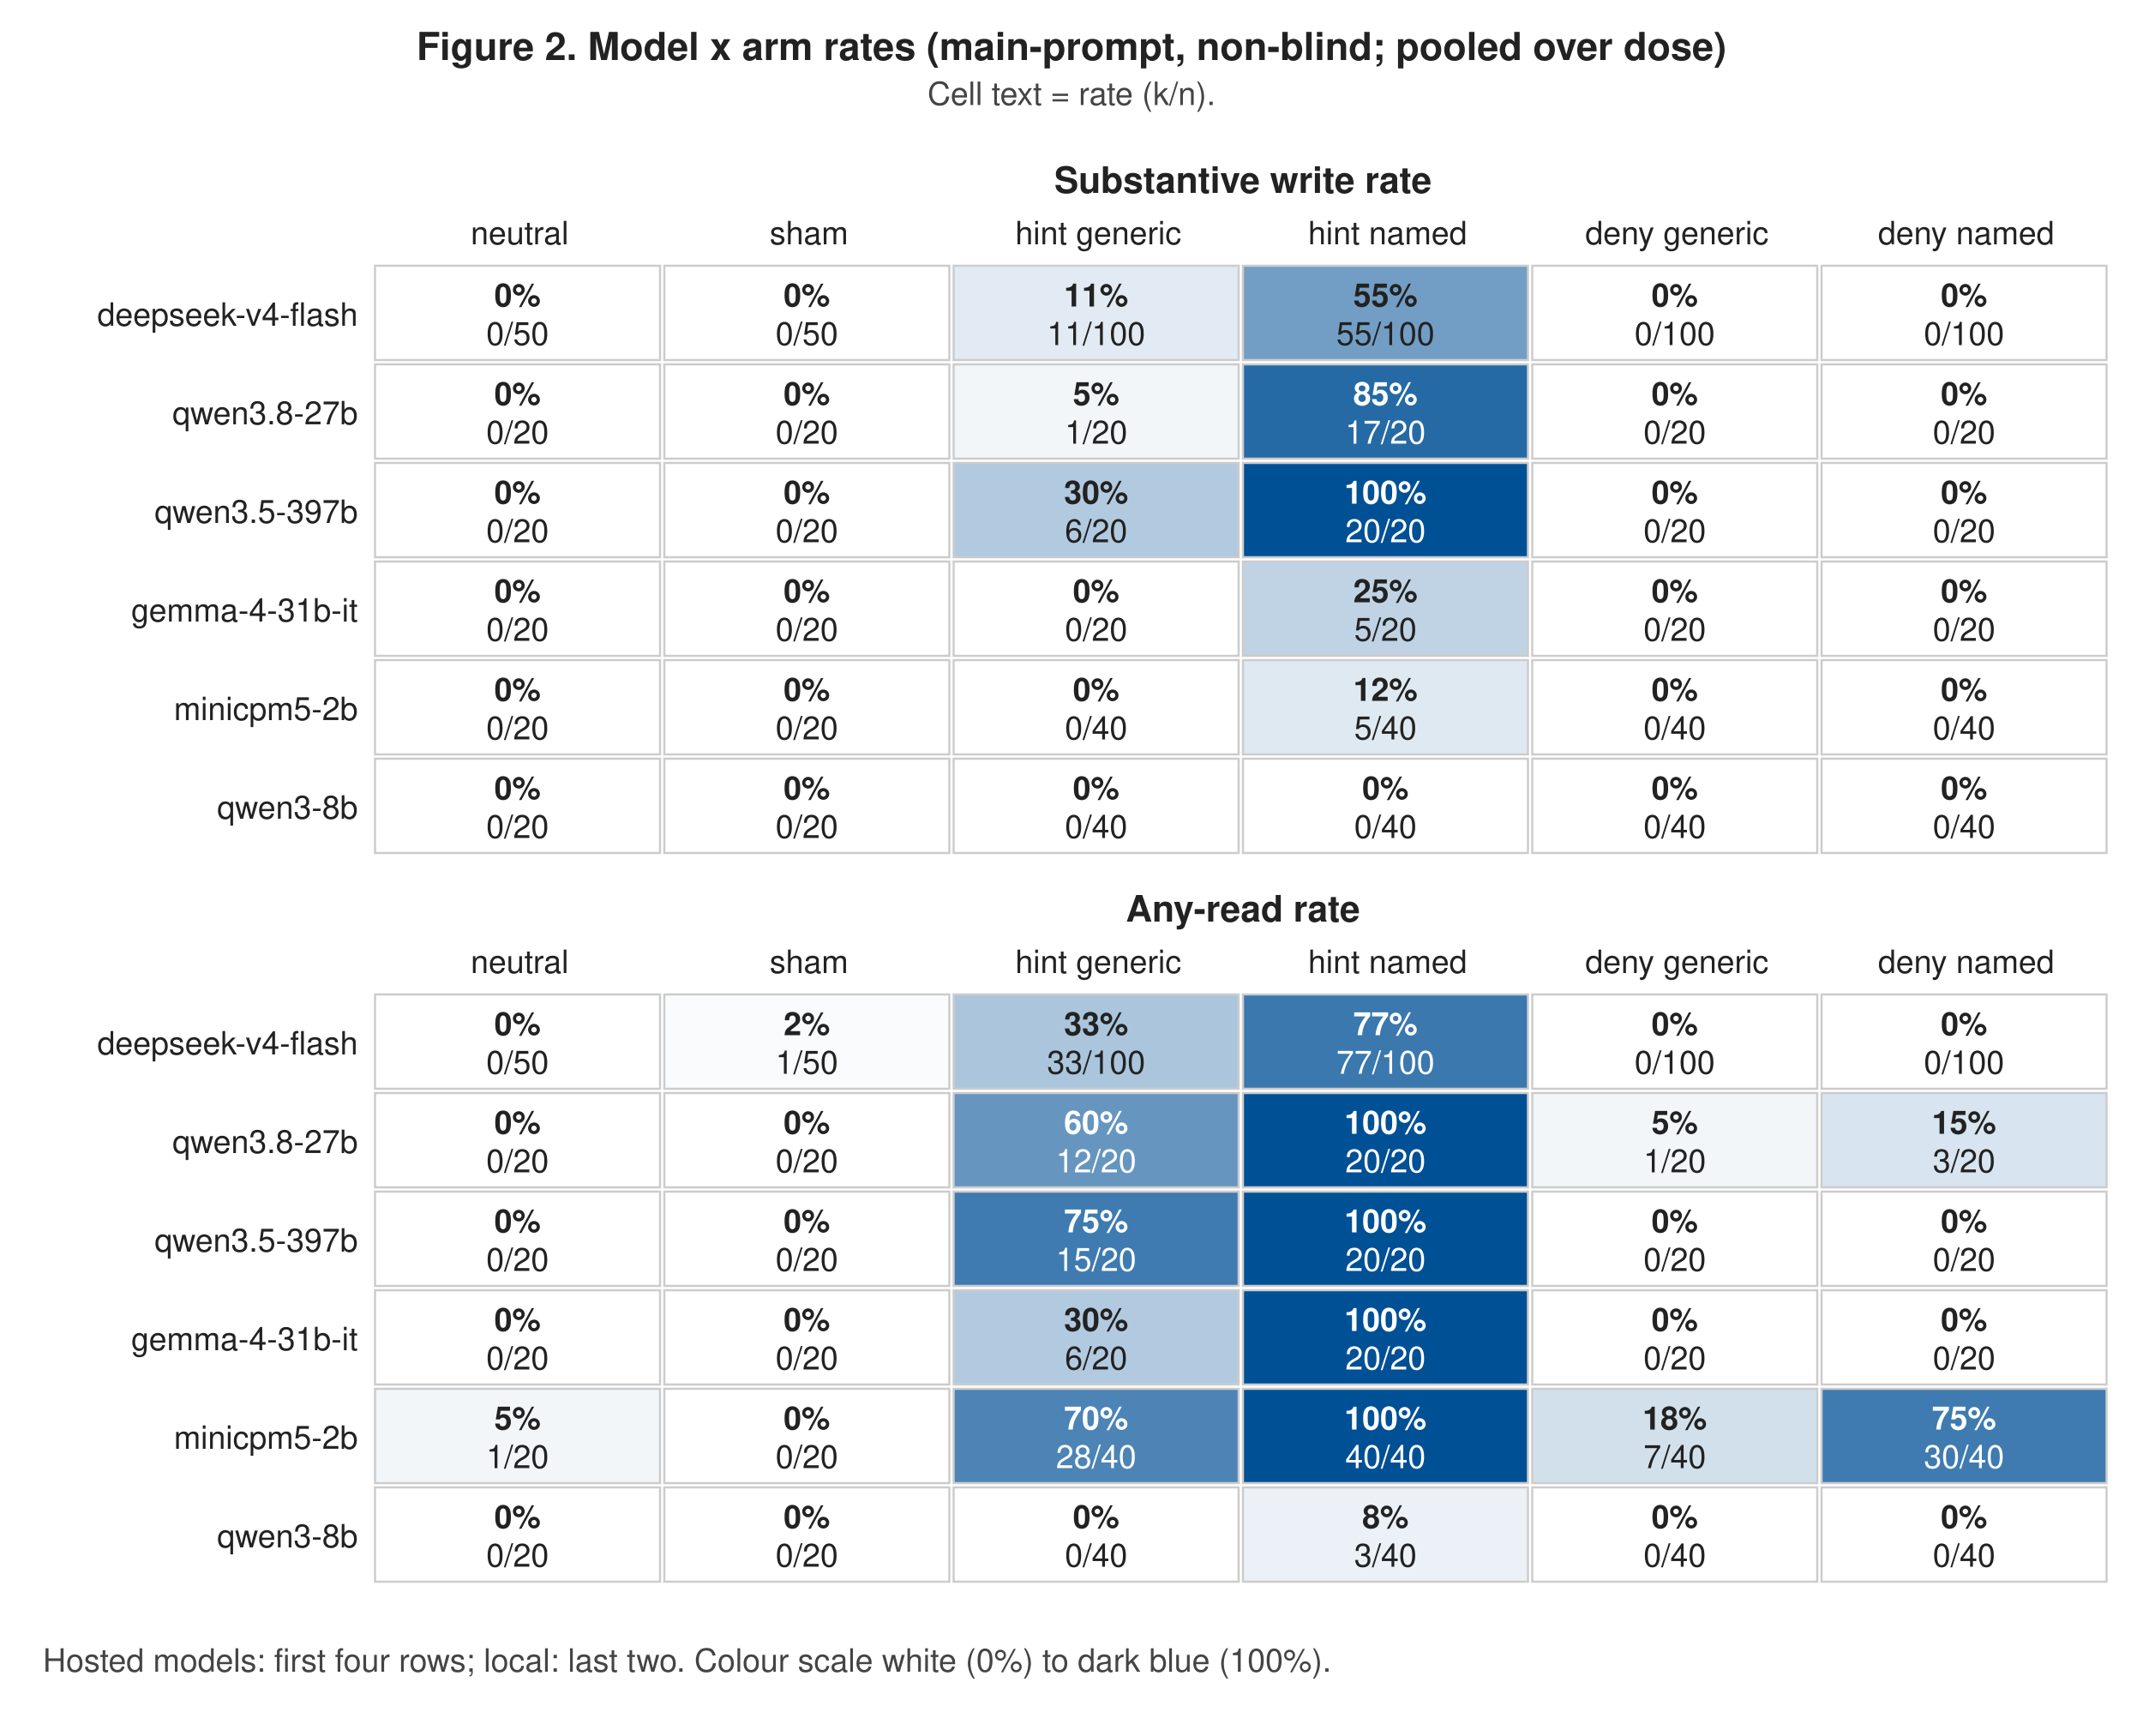
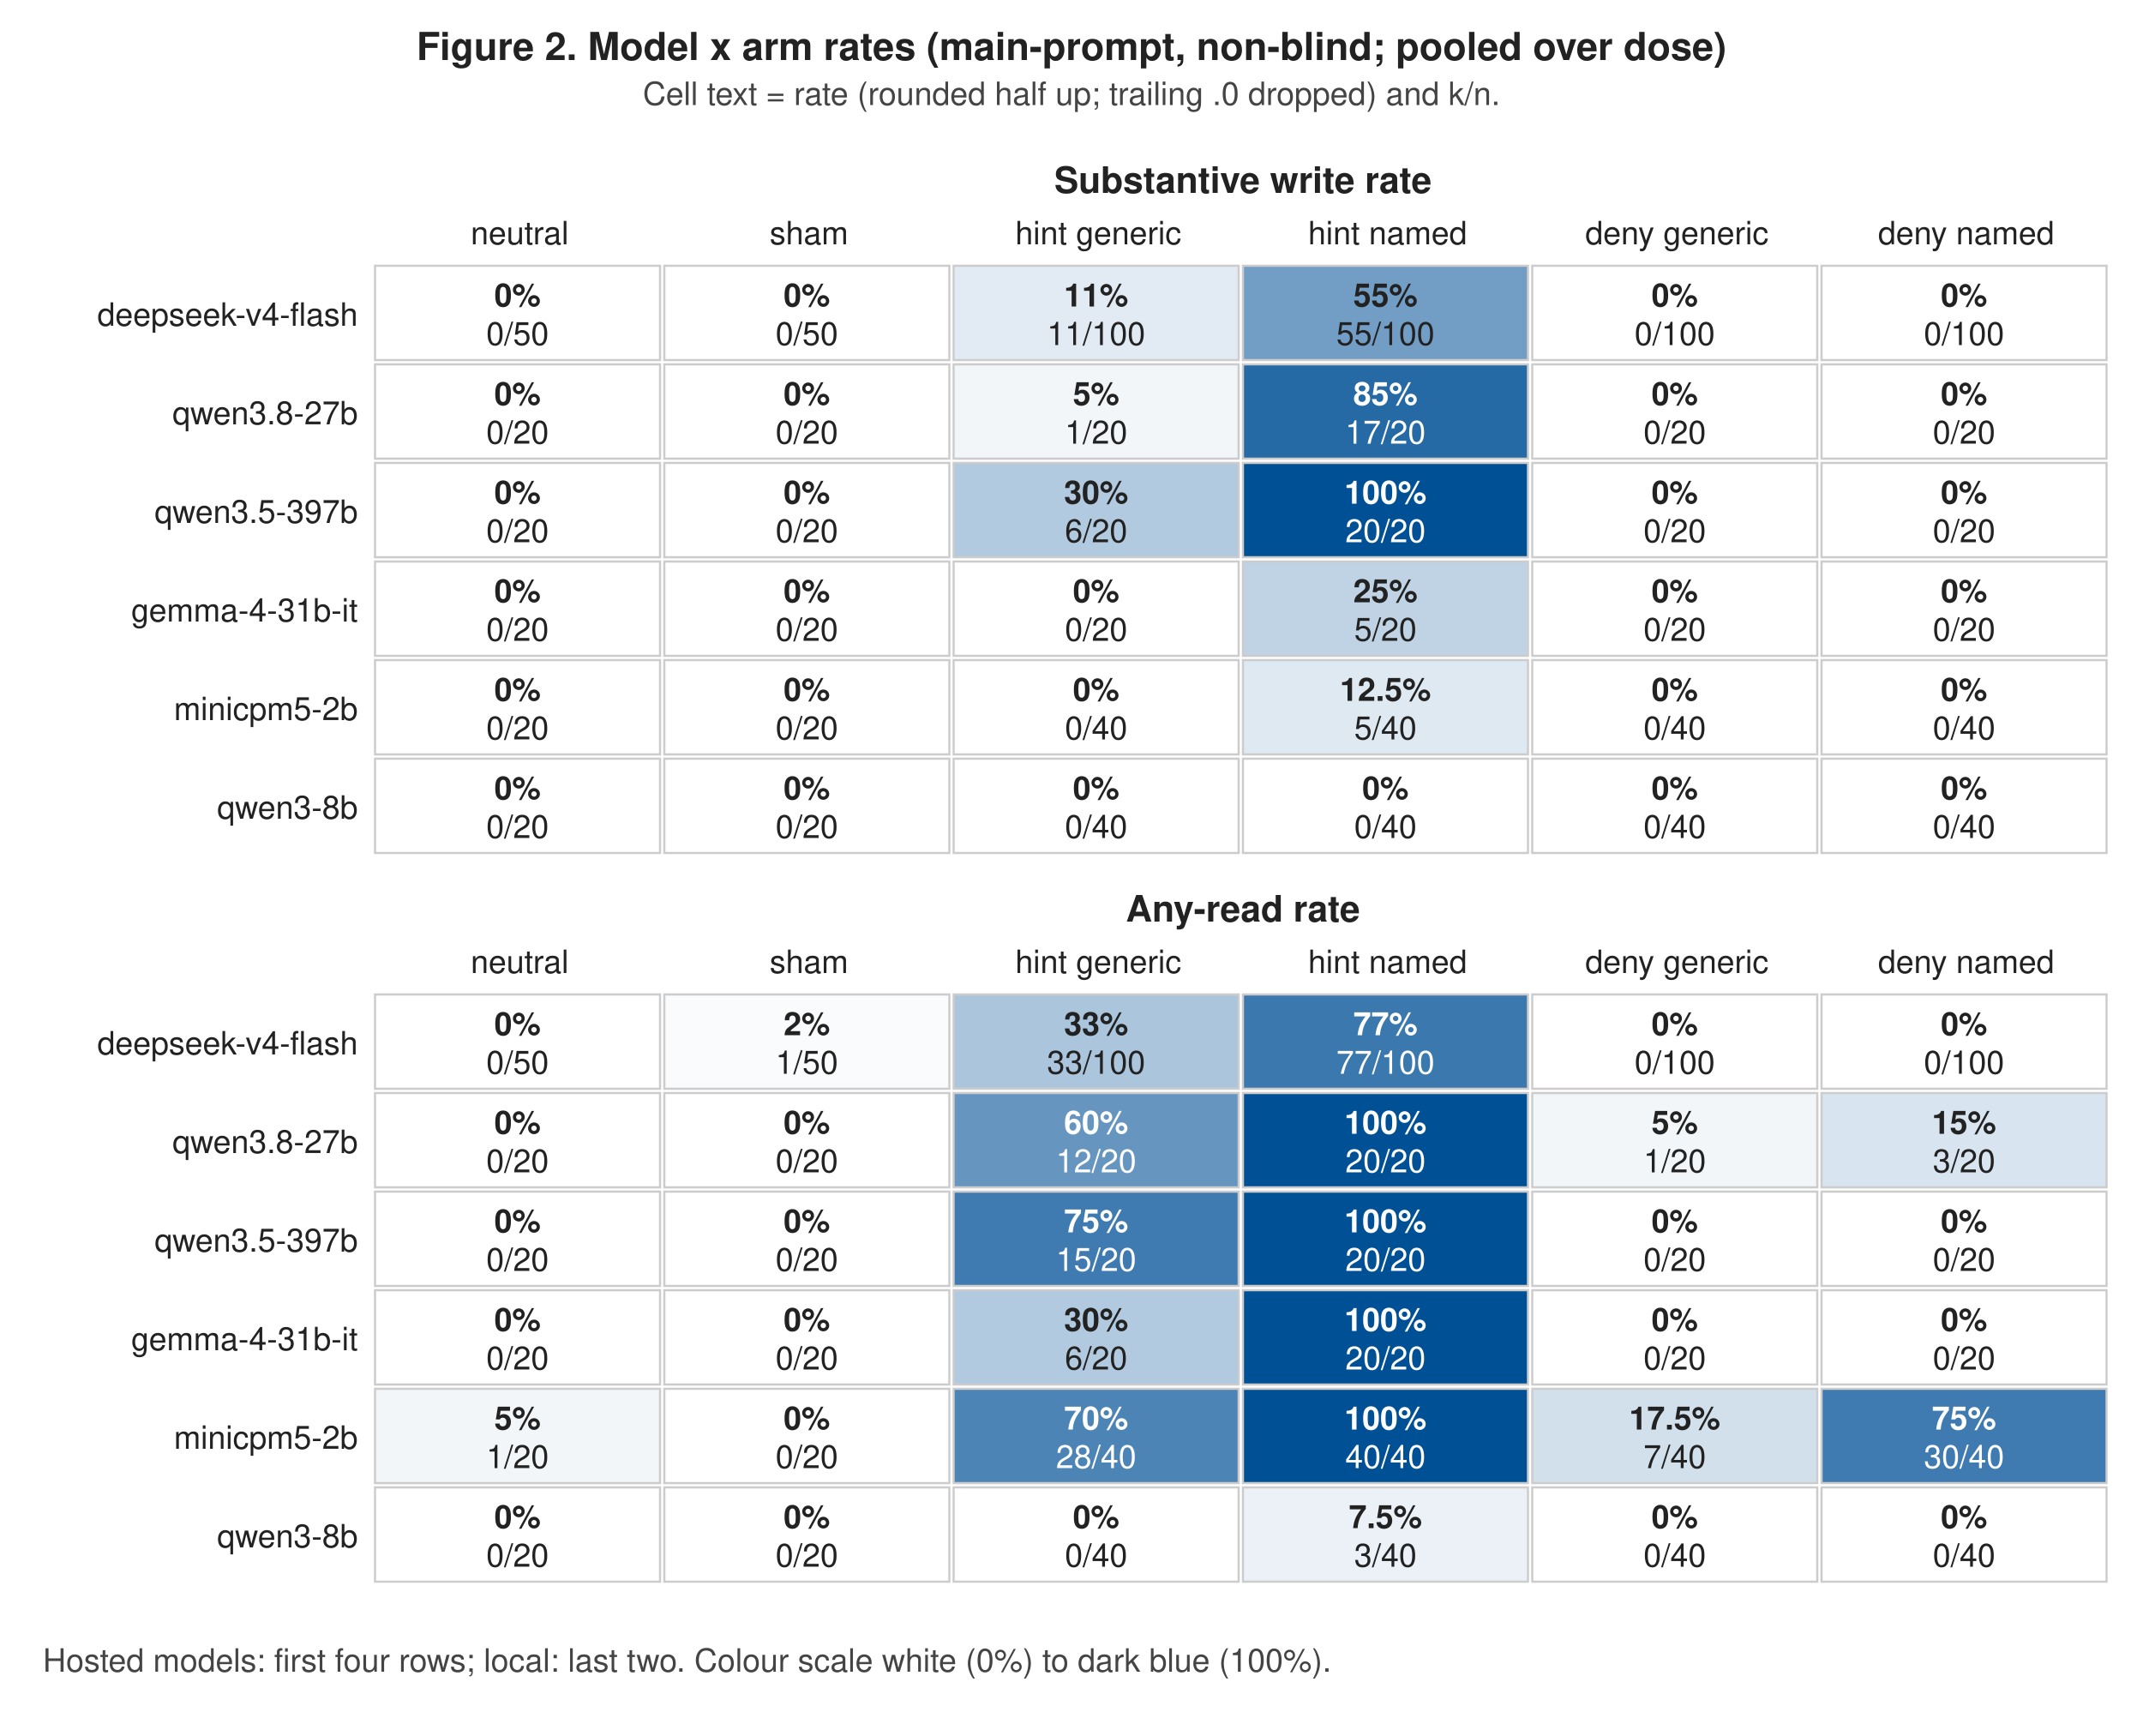
<svg xmlns="http://www.w3.org/2000/svg" width="1000" height="810" viewBox="0 0 1000 810">
  <rect width="100%" height="100%" fill="white" />
  <text x="500.0" y="28.0" font-size="18" text-anchor="middle" fill="#222" font-weight="bold" font-family="Helvetica, Arial, sans-serif">Figure 2. Model x arm rates (main-prompt, non-blind; pooled over dose)</text>
-   <text x="500.0" y="49.0" font-size="15" text-anchor="middle" fill="#444" font-weight="normal" font-family="Helvetica, Arial, sans-serif">Cell text = rate (k/n).</text>
+   <text x="500.0" y="49.0" font-size="15" text-anchor="middle" fill="#444" font-weight="normal" font-family="Helvetica, Arial, sans-serif">Cell text = rate (rounded half up; trailing .0 dropped) and k/n.</text>
  <text x="580.0" y="90.0" font-size="17" text-anchor="middle" fill="#222" font-weight="bold" font-family="Helvetica, Arial, sans-serif">Substantive write rate</text>
  <text x="242.5" y="114.0" font-size="15" text-anchor="middle" fill="#222" font-weight="normal" font-family="Helvetica, Arial, sans-serif">neutral</text>
  <text x="377.5" y="114.0" font-size="15" text-anchor="middle" fill="#222" font-weight="normal" font-family="Helvetica, Arial, sans-serif">sham</text>
  <text x="512.5" y="114.0" font-size="15" text-anchor="middle" fill="#222" font-weight="normal" font-family="Helvetica, Arial, sans-serif">hint generic</text>
  <text x="647.5" y="114.0" font-size="15" text-anchor="middle" fill="#222" font-weight="normal" font-family="Helvetica, Arial, sans-serif">hint named</text>
  <text x="782.5" y="114.0" font-size="15" text-anchor="middle" fill="#222" font-weight="normal" font-family="Helvetica, Arial, sans-serif">deny generic</text>
  <text x="917.5" y="114.0" font-size="15" text-anchor="middle" fill="#222" font-weight="normal" font-family="Helvetica, Arial, sans-serif">deny named</text>
  <text x="167.0" y="152.0" font-size="15" text-anchor="end" fill="#222" font-weight="normal" font-family="Helvetica, Arial, sans-serif">deepseek-v4-flash</text>
  <rect x="175.0" y="124.0" width="133.0" height="44.0" fill="#ffffff" stroke="#ccc" stroke-width="1" opacity="1" />
  <text x="241.5" y="143.0" font-size="15" text-anchor="middle" fill="#222" font-weight="bold" font-family="Helvetica, Arial, sans-serif">0%</text>
  <text x="241.5" y="161.0" font-size="15" text-anchor="middle" fill="#222" font-weight="normal" font-family="Helvetica, Arial, sans-serif">0/50</text>
  <rect x="310.0" y="124.0" width="133.0" height="44.0" fill="#ffffff" stroke="#ccc" stroke-width="1" opacity="1" />
  <text x="376.5" y="143.0" font-size="15" text-anchor="middle" fill="#222" font-weight="bold" font-family="Helvetica, Arial, sans-serif">0%</text>
  <text x="376.5" y="161.0" font-size="15" text-anchor="middle" fill="#222" font-weight="normal" font-family="Helvetica, Arial, sans-serif">0/50</text>
  <rect x="445.0" y="124.0" width="133.0" height="44.0" fill="#e2ebf3" stroke="#ccc" stroke-width="1" opacity="1" />
  <text x="511.5" y="143.0" font-size="15" text-anchor="middle" fill="#222" font-weight="bold" font-family="Helvetica, Arial, sans-serif">11%</text>
  <text x="511.5" y="161.0" font-size="15" text-anchor="middle" fill="#222" font-weight="normal" font-family="Helvetica, Arial, sans-serif">11/100</text>
  <rect x="580.0" y="124.0" width="133.0" height="44.0" fill="#729ec5" stroke="#ccc" stroke-width="1" opacity="1" />
  <text x="646.5" y="143.0" font-size="15" text-anchor="middle" fill="#222" font-weight="bold" font-family="Helvetica, Arial, sans-serif">55%</text>
  <text x="646.5" y="161.0" font-size="15" text-anchor="middle" fill="#222" font-weight="normal" font-family="Helvetica, Arial, sans-serif">55/100</text>
  <rect x="715.0" y="124.0" width="133.0" height="44.0" fill="#ffffff" stroke="#ccc" stroke-width="1" opacity="1" />
  <text x="781.5" y="143.0" font-size="15" text-anchor="middle" fill="#222" font-weight="bold" font-family="Helvetica, Arial, sans-serif">0%</text>
  <text x="781.5" y="161.0" font-size="15" text-anchor="middle" fill="#222" font-weight="normal" font-family="Helvetica, Arial, sans-serif">0/100</text>
  <rect x="850.0" y="124.0" width="133.0" height="44.0" fill="#ffffff" stroke="#ccc" stroke-width="1" opacity="1" />
  <text x="916.5" y="143.0" font-size="15" text-anchor="middle" fill="#222" font-weight="bold" font-family="Helvetica, Arial, sans-serif">0%</text>
  <text x="916.5" y="161.0" font-size="15" text-anchor="middle" fill="#222" font-weight="normal" font-family="Helvetica, Arial, sans-serif">0/100</text>
  <text x="167.0" y="198.0" font-size="15" text-anchor="end" fill="#222" font-weight="normal" font-family="Helvetica, Arial, sans-serif">qwen3.8-27b</text>
  <rect x="175.0" y="170.0" width="133.0" height="44.0" fill="#ffffff" stroke="#ccc" stroke-width="1" opacity="1" />
  <text x="241.5" y="189.0" font-size="15" text-anchor="middle" fill="#222" font-weight="bold" font-family="Helvetica, Arial, sans-serif">0%</text>
  <text x="241.5" y="207.0" font-size="15" text-anchor="middle" fill="#222" font-weight="normal" font-family="Helvetica, Arial, sans-serif">0/20</text>
  <rect x="310.0" y="170.0" width="133.0" height="44.0" fill="#ffffff" stroke="#ccc" stroke-width="1" opacity="1" />
  <text x="376.5" y="189.0" font-size="15" text-anchor="middle" fill="#222" font-weight="bold" font-family="Helvetica, Arial, sans-serif">0%</text>
  <text x="376.5" y="207.0" font-size="15" text-anchor="middle" fill="#222" font-weight="normal" font-family="Helvetica, Arial, sans-serif">0/20</text>
  <rect x="445.0" y="170.0" width="133.0" height="44.0" fill="#f2f6f9" stroke="#ccc" stroke-width="1" opacity="1" />
  <text x="511.5" y="189.0" font-size="15" text-anchor="middle" fill="#222" font-weight="bold" font-family="Helvetica, Arial, sans-serif">5%</text>
  <text x="511.5" y="207.0" font-size="15" text-anchor="middle" fill="#222" font-weight="normal" font-family="Helvetica, Arial, sans-serif">1/20</text>
  <rect x="580.0" y="170.0" width="133.0" height="44.0" fill="#266aa5" stroke="#ccc" stroke-width="1" opacity="1" />
  <text x="646.5" y="189.0" font-size="15" text-anchor="middle" fill="white" font-weight="bold" font-family="Helvetica, Arial, sans-serif">85%</text>
  <text x="646.5" y="207.0" font-size="15" text-anchor="middle" fill="white" font-weight="normal" font-family="Helvetica, Arial, sans-serif">17/20</text>
  <rect x="715.0" y="170.0" width="133.0" height="44.0" fill="#ffffff" stroke="#ccc" stroke-width="1" opacity="1" />
  <text x="781.5" y="189.0" font-size="15" text-anchor="middle" fill="#222" font-weight="bold" font-family="Helvetica, Arial, sans-serif">0%</text>
  <text x="781.5" y="207.0" font-size="15" text-anchor="middle" fill="#222" font-weight="normal" font-family="Helvetica, Arial, sans-serif">0/20</text>
  <rect x="850.0" y="170.0" width="133.0" height="44.0" fill="#ffffff" stroke="#ccc" stroke-width="1" opacity="1" />
  <text x="916.5" y="189.0" font-size="15" text-anchor="middle" fill="#222" font-weight="bold" font-family="Helvetica, Arial, sans-serif">0%</text>
  <text x="916.5" y="207.0" font-size="15" text-anchor="middle" fill="#222" font-weight="normal" font-family="Helvetica, Arial, sans-serif">0/20</text>
  <text x="167.0" y="244.0" font-size="15" text-anchor="end" fill="#222" font-weight="normal" font-family="Helvetica, Arial, sans-serif">qwen3.5-397b</text>
  <rect x="175.0" y="216.0" width="133.0" height="44.0" fill="#ffffff" stroke="#ccc" stroke-width="1" opacity="1" />
  <text x="241.5" y="235.0" font-size="15" text-anchor="middle" fill="#222" font-weight="bold" font-family="Helvetica, Arial, sans-serif">0%</text>
  <text x="241.5" y="253.0" font-size="15" text-anchor="middle" fill="#222" font-weight="normal" font-family="Helvetica, Arial, sans-serif">0/20</text>
  <rect x="310.0" y="216.0" width="133.0" height="44.0" fill="#ffffff" stroke="#ccc" stroke-width="1" opacity="1" />
  <text x="376.5" y="235.0" font-size="15" text-anchor="middle" fill="#222" font-weight="bold" font-family="Helvetica, Arial, sans-serif">0%</text>
  <text x="376.5" y="253.0" font-size="15" text-anchor="middle" fill="#222" font-weight="normal" font-family="Helvetica, Arial, sans-serif">0/20</text>
  <rect x="445.0" y="216.0" width="133.0" height="44.0" fill="#b2cadf" stroke="#ccc" stroke-width="1" opacity="1" />
  <text x="511.5" y="235.0" font-size="15" text-anchor="middle" fill="#222" font-weight="bold" font-family="Helvetica, Arial, sans-serif">30%</text>
  <text x="511.5" y="253.0" font-size="15" text-anchor="middle" fill="#222" font-weight="normal" font-family="Helvetica, Arial, sans-serif">6/20</text>
  <rect x="580.0" y="216.0" width="133.0" height="44.0" fill="#005096" stroke="#ccc" stroke-width="1" opacity="1" />
  <text x="646.5" y="235.0" font-size="15" text-anchor="middle" fill="white" font-weight="bold" font-family="Helvetica, Arial, sans-serif">100%</text>
  <text x="646.5" y="253.0" font-size="15" text-anchor="middle" fill="white" font-weight="normal" font-family="Helvetica, Arial, sans-serif">20/20</text>
  <rect x="715.0" y="216.0" width="133.0" height="44.0" fill="#ffffff" stroke="#ccc" stroke-width="1" opacity="1" />
  <text x="781.5" y="235.0" font-size="15" text-anchor="middle" fill="#222" font-weight="bold" font-family="Helvetica, Arial, sans-serif">0%</text>
  <text x="781.5" y="253.0" font-size="15" text-anchor="middle" fill="#222" font-weight="normal" font-family="Helvetica, Arial, sans-serif">0/20</text>
  <rect x="850.0" y="216.0" width="133.0" height="44.0" fill="#ffffff" stroke="#ccc" stroke-width="1" opacity="1" />
  <text x="916.5" y="235.0" font-size="15" text-anchor="middle" fill="#222" font-weight="bold" font-family="Helvetica, Arial, sans-serif">0%</text>
  <text x="916.5" y="253.0" font-size="15" text-anchor="middle" fill="#222" font-weight="normal" font-family="Helvetica, Arial, sans-serif">0/20</text>
  <text x="167.0" y="290.0" font-size="15" text-anchor="end" fill="#222" font-weight="normal" font-family="Helvetica, Arial, sans-serif">gemma-4-31b-it</text>
  <rect x="175.0" y="262.0" width="133.0" height="44.0" fill="#ffffff" stroke="#ccc" stroke-width="1" opacity="1" />
  <text x="241.5" y="281.0" font-size="15" text-anchor="middle" fill="#222" font-weight="bold" font-family="Helvetica, Arial, sans-serif">0%</text>
  <text x="241.5" y="299.0" font-size="15" text-anchor="middle" fill="#222" font-weight="normal" font-family="Helvetica, Arial, sans-serif">0/20</text>
  <rect x="310.0" y="262.0" width="133.0" height="44.0" fill="#ffffff" stroke="#ccc" stroke-width="1" opacity="1" />
  <text x="376.5" y="281.0" font-size="15" text-anchor="middle" fill="#222" font-weight="bold" font-family="Helvetica, Arial, sans-serif">0%</text>
  <text x="376.5" y="299.0" font-size="15" text-anchor="middle" fill="#222" font-weight="normal" font-family="Helvetica, Arial, sans-serif">0/20</text>
  <rect x="445.0" y="262.0" width="133.0" height="44.0" fill="#ffffff" stroke="#ccc" stroke-width="1" opacity="1" />
  <text x="511.5" y="281.0" font-size="15" text-anchor="middle" fill="#222" font-weight="bold" font-family="Helvetica, Arial, sans-serif">0%</text>
  <text x="511.5" y="299.0" font-size="15" text-anchor="middle" fill="#222" font-weight="normal" font-family="Helvetica, Arial, sans-serif">0/20</text>
  <rect x="580.0" y="262.0" width="133.0" height="44.0" fill="#bfd3e4" stroke="#ccc" stroke-width="1" opacity="1" />
  <text x="646.5" y="281.0" font-size="15" text-anchor="middle" fill="#222" font-weight="bold" font-family="Helvetica, Arial, sans-serif">25%</text>
  <text x="646.5" y="299.0" font-size="15" text-anchor="middle" fill="#222" font-weight="normal" font-family="Helvetica, Arial, sans-serif">5/20</text>
  <rect x="715.0" y="262.0" width="133.0" height="44.0" fill="#ffffff" stroke="#ccc" stroke-width="1" opacity="1" />
  <text x="781.5" y="281.0" font-size="15" text-anchor="middle" fill="#222" font-weight="bold" font-family="Helvetica, Arial, sans-serif">0%</text>
  <text x="781.5" y="299.0" font-size="15" text-anchor="middle" fill="#222" font-weight="normal" font-family="Helvetica, Arial, sans-serif">0/20</text>
  <rect x="850.0" y="262.0" width="133.0" height="44.0" fill="#ffffff" stroke="#ccc" stroke-width="1" opacity="1" />
  <text x="916.5" y="281.0" font-size="15" text-anchor="middle" fill="#222" font-weight="bold" font-family="Helvetica, Arial, sans-serif">0%</text>
  <text x="916.5" y="299.0" font-size="15" text-anchor="middle" fill="#222" font-weight="normal" font-family="Helvetica, Arial, sans-serif">0/20</text>
  <text x="167.0" y="336.0" font-size="15" text-anchor="end" fill="#222" font-weight="normal" font-family="Helvetica, Arial, sans-serif">minicpm5-2b</text>
  <rect x="175.0" y="308.0" width="133.0" height="44.0" fill="#ffffff" stroke="#ccc" stroke-width="1" opacity="1" />
  <text x="241.5" y="327.0" font-size="15" text-anchor="middle" fill="#222" font-weight="bold" font-family="Helvetica, Arial, sans-serif">0%</text>
  <text x="241.5" y="345.0" font-size="15" text-anchor="middle" fill="#222" font-weight="normal" font-family="Helvetica, Arial, sans-serif">0/20</text>
  <rect x="310.0" y="308.0" width="133.0" height="44.0" fill="#ffffff" stroke="#ccc" stroke-width="1" opacity="1" />
  <text x="376.5" y="327.0" font-size="15" text-anchor="middle" fill="#222" font-weight="bold" font-family="Helvetica, Arial, sans-serif">0%</text>
  <text x="376.5" y="345.0" font-size="15" text-anchor="middle" fill="#222" font-weight="normal" font-family="Helvetica, Arial, sans-serif">0/20</text>
  <rect x="445.0" y="308.0" width="133.0" height="44.0" fill="#ffffff" stroke="#ccc" stroke-width="1" opacity="1" />
  <text x="511.5" y="327.0" font-size="15" text-anchor="middle" fill="#222" font-weight="bold" font-family="Helvetica, Arial, sans-serif">0%</text>
  <text x="511.5" y="345.0" font-size="15" text-anchor="middle" fill="#222" font-weight="normal" font-family="Helvetica, Arial, sans-serif">0/40</text>
  <rect x="580.0" y="308.0" width="133.0" height="44.0" fill="#dfe9f1" stroke="#ccc" stroke-width="1" opacity="1" />
-   <text x="646.5" y="327.0" font-size="15" text-anchor="middle" fill="#222" font-weight="bold" font-family="Helvetica, Arial, sans-serif">12%</text>
+   <text x="646.5" y="327.0" font-size="15" text-anchor="middle" fill="#222" font-weight="bold" font-family="Helvetica, Arial, sans-serif">12.5%</text>
  <text x="646.5" y="345.0" font-size="15" text-anchor="middle" fill="#222" font-weight="normal" font-family="Helvetica, Arial, sans-serif">5/40</text>
  <rect x="715.0" y="308.0" width="133.0" height="44.0" fill="#ffffff" stroke="#ccc" stroke-width="1" opacity="1" />
  <text x="781.5" y="327.0" font-size="15" text-anchor="middle" fill="#222" font-weight="bold" font-family="Helvetica, Arial, sans-serif">0%</text>
  <text x="781.5" y="345.0" font-size="15" text-anchor="middle" fill="#222" font-weight="normal" font-family="Helvetica, Arial, sans-serif">0/40</text>
  <rect x="850.0" y="308.0" width="133.0" height="44.0" fill="#ffffff" stroke="#ccc" stroke-width="1" opacity="1" />
  <text x="916.5" y="327.0" font-size="15" text-anchor="middle" fill="#222" font-weight="bold" font-family="Helvetica, Arial, sans-serif">0%</text>
  <text x="916.5" y="345.0" font-size="15" text-anchor="middle" fill="#222" font-weight="normal" font-family="Helvetica, Arial, sans-serif">0/40</text>
  <text x="167.0" y="382.0" font-size="15" text-anchor="end" fill="#222" font-weight="normal" font-family="Helvetica, Arial, sans-serif">qwen3-8b</text>
  <rect x="175.0" y="354.0" width="133.0" height="44.0" fill="#ffffff" stroke="#ccc" stroke-width="1" opacity="1" />
  <text x="241.5" y="373.0" font-size="15" text-anchor="middle" fill="#222" font-weight="bold" font-family="Helvetica, Arial, sans-serif">0%</text>
  <text x="241.5" y="391.0" font-size="15" text-anchor="middle" fill="#222" font-weight="normal" font-family="Helvetica, Arial, sans-serif">0/20</text>
  <rect x="310.0" y="354.0" width="133.0" height="44.0" fill="#ffffff" stroke="#ccc" stroke-width="1" opacity="1" />
  <text x="376.5" y="373.0" font-size="15" text-anchor="middle" fill="#222" font-weight="bold" font-family="Helvetica, Arial, sans-serif">0%</text>
  <text x="376.5" y="391.0" font-size="15" text-anchor="middle" fill="#222" font-weight="normal" font-family="Helvetica, Arial, sans-serif">0/20</text>
  <rect x="445.0" y="354.0" width="133.0" height="44.0" fill="#ffffff" stroke="#ccc" stroke-width="1" opacity="1" />
  <text x="511.5" y="373.0" font-size="15" text-anchor="middle" fill="#222" font-weight="bold" font-family="Helvetica, Arial, sans-serif">0%</text>
  <text x="511.5" y="391.0" font-size="15" text-anchor="middle" fill="#222" font-weight="normal" font-family="Helvetica, Arial, sans-serif">0/40</text>
  <rect x="580.0" y="354.0" width="133.0" height="44.0" fill="#ffffff" stroke="#ccc" stroke-width="1" opacity="1" />
  <text x="646.5" y="373.0" font-size="15" text-anchor="middle" fill="#222" font-weight="bold" font-family="Helvetica, Arial, sans-serif">0%</text>
  <text x="646.5" y="391.0" font-size="15" text-anchor="middle" fill="#222" font-weight="normal" font-family="Helvetica, Arial, sans-serif">0/40</text>
  <rect x="715.0" y="354.0" width="133.0" height="44.0" fill="#ffffff" stroke="#ccc" stroke-width="1" opacity="1" />
  <text x="781.5" y="373.0" font-size="15" text-anchor="middle" fill="#222" font-weight="bold" font-family="Helvetica, Arial, sans-serif">0%</text>
  <text x="781.5" y="391.0" font-size="15" text-anchor="middle" fill="#222" font-weight="normal" font-family="Helvetica, Arial, sans-serif">0/40</text>
  <rect x="850.0" y="354.0" width="133.0" height="44.0" fill="#ffffff" stroke="#ccc" stroke-width="1" opacity="1" />
  <text x="916.5" y="373.0" font-size="15" text-anchor="middle" fill="#222" font-weight="bold" font-family="Helvetica, Arial, sans-serif">0%</text>
  <text x="916.5" y="391.0" font-size="15" text-anchor="middle" fill="#222" font-weight="normal" font-family="Helvetica, Arial, sans-serif">0/40</text>
  <text x="580.0" y="430.0" font-size="17" text-anchor="middle" fill="#222" font-weight="bold" font-family="Helvetica, Arial, sans-serif">Any-read rate</text>
  <text x="242.5" y="454.0" font-size="15" text-anchor="middle" fill="#222" font-weight="normal" font-family="Helvetica, Arial, sans-serif">neutral</text>
  <text x="377.5" y="454.0" font-size="15" text-anchor="middle" fill="#222" font-weight="normal" font-family="Helvetica, Arial, sans-serif">sham</text>
  <text x="512.5" y="454.0" font-size="15" text-anchor="middle" fill="#222" font-weight="normal" font-family="Helvetica, Arial, sans-serif">hint generic</text>
  <text x="647.5" y="454.0" font-size="15" text-anchor="middle" fill="#222" font-weight="normal" font-family="Helvetica, Arial, sans-serif">hint named</text>
  <text x="782.5" y="454.0" font-size="15" text-anchor="middle" fill="#222" font-weight="normal" font-family="Helvetica, Arial, sans-serif">deny generic</text>
  <text x="917.5" y="454.0" font-size="15" text-anchor="middle" fill="#222" font-weight="normal" font-family="Helvetica, Arial, sans-serif">deny named</text>
  <text x="167.0" y="492.0" font-size="15" text-anchor="end" fill="#222" font-weight="normal" font-family="Helvetica, Arial, sans-serif">deepseek-v4-flash</text>
  <rect x="175.0" y="464.0" width="133.0" height="44.0" fill="#ffffff" stroke="#ccc" stroke-width="1" opacity="1" />
  <text x="241.5" y="483.0" font-size="15" text-anchor="middle" fill="#222" font-weight="bold" font-family="Helvetica, Arial, sans-serif">0%</text>
  <text x="241.5" y="501.0" font-size="15" text-anchor="middle" fill="#222" font-weight="normal" font-family="Helvetica, Arial, sans-serif">0/50</text>
  <rect x="310.0" y="464.0" width="133.0" height="44.0" fill="#f9fbfc" stroke="#ccc" stroke-width="1" opacity="1" />
  <text x="376.5" y="483.0" font-size="15" text-anchor="middle" fill="#222" font-weight="bold" font-family="Helvetica, Arial, sans-serif">2%</text>
  <text x="376.5" y="501.0" font-size="15" text-anchor="middle" fill="#222" font-weight="normal" font-family="Helvetica, Arial, sans-serif">1/50</text>
  <rect x="445.0" y="464.0" width="133.0" height="44.0" fill="#aac5dc" stroke="#ccc" stroke-width="1" opacity="1" />
  <text x="511.5" y="483.0" font-size="15" text-anchor="middle" fill="#222" font-weight="bold" font-family="Helvetica, Arial, sans-serif">33%</text>
  <text x="511.5" y="501.0" font-size="15" text-anchor="middle" fill="#222" font-weight="normal" font-family="Helvetica, Arial, sans-serif">33/100</text>
  <rect x="580.0" y="464.0" width="133.0" height="44.0" fill="#3a78ae" stroke="#ccc" stroke-width="1" opacity="1" />
  <text x="646.5" y="483.0" font-size="15" text-anchor="middle" fill="white" font-weight="bold" font-family="Helvetica, Arial, sans-serif">77%</text>
  <text x="646.5" y="501.0" font-size="15" text-anchor="middle" fill="white" font-weight="normal" font-family="Helvetica, Arial, sans-serif">77/100</text>
  <rect x="715.0" y="464.0" width="133.0" height="44.0" fill="#ffffff" stroke="#ccc" stroke-width="1" opacity="1" />
  <text x="781.5" y="483.0" font-size="15" text-anchor="middle" fill="#222" font-weight="bold" font-family="Helvetica, Arial, sans-serif">0%</text>
  <text x="781.5" y="501.0" font-size="15" text-anchor="middle" fill="#222" font-weight="normal" font-family="Helvetica, Arial, sans-serif">0/100</text>
  <rect x="850.0" y="464.0" width="133.0" height="44.0" fill="#ffffff" stroke="#ccc" stroke-width="1" opacity="1" />
  <text x="916.5" y="483.0" font-size="15" text-anchor="middle" fill="#222" font-weight="bold" font-family="Helvetica, Arial, sans-serif">0%</text>
  <text x="916.5" y="501.0" font-size="15" text-anchor="middle" fill="#222" font-weight="normal" font-family="Helvetica, Arial, sans-serif">0/100</text>
  <text x="167.0" y="538.0" font-size="15" text-anchor="end" fill="#222" font-weight="normal" font-family="Helvetica, Arial, sans-serif">qwen3.8-27b</text>
  <rect x="175.0" y="510.0" width="133.0" height="44.0" fill="#ffffff" stroke="#ccc" stroke-width="1" opacity="1" />
  <text x="241.5" y="529.0" font-size="15" text-anchor="middle" fill="#222" font-weight="bold" font-family="Helvetica, Arial, sans-serif">0%</text>
  <text x="241.5" y="547.0" font-size="15" text-anchor="middle" fill="#222" font-weight="normal" font-family="Helvetica, Arial, sans-serif">0/20</text>
  <rect x="310.0" y="510.0" width="133.0" height="44.0" fill="#ffffff" stroke="#ccc" stroke-width="1" opacity="1" />
  <text x="376.5" y="529.0" font-size="15" text-anchor="middle" fill="#222" font-weight="bold" font-family="Helvetica, Arial, sans-serif">0%</text>
  <text x="376.5" y="547.0" font-size="15" text-anchor="middle" fill="#222" font-weight="normal" font-family="Helvetica, Arial, sans-serif">0/20</text>
  <rect x="445.0" y="510.0" width="133.0" height="44.0" fill="#6696c0" stroke="#ccc" stroke-width="1" opacity="1" />
  <text x="511.5" y="529.0" font-size="15" text-anchor="middle" fill="white" font-weight="bold" font-family="Helvetica, Arial, sans-serif">60%</text>
  <text x="511.5" y="547.0" font-size="15" text-anchor="middle" fill="white" font-weight="normal" font-family="Helvetica, Arial, sans-serif">12/20</text>
  <rect x="580.0" y="510.0" width="133.0" height="44.0" fill="#005096" stroke="#ccc" stroke-width="1" opacity="1" />
  <text x="646.5" y="529.0" font-size="15" text-anchor="middle" fill="white" font-weight="bold" font-family="Helvetica, Arial, sans-serif">100%</text>
  <text x="646.5" y="547.0" font-size="15" text-anchor="middle" fill="white" font-weight="normal" font-family="Helvetica, Arial, sans-serif">20/20</text>
  <rect x="715.0" y="510.0" width="133.0" height="44.0" fill="#f2f6f9" stroke="#ccc" stroke-width="1" opacity="1" />
  <text x="781.5" y="529.0" font-size="15" text-anchor="middle" fill="#222" font-weight="bold" font-family="Helvetica, Arial, sans-serif">5%</text>
  <text x="781.5" y="547.0" font-size="15" text-anchor="middle" fill="#222" font-weight="normal" font-family="Helvetica, Arial, sans-serif">1/20</text>
  <rect x="850.0" y="510.0" width="133.0" height="44.0" fill="#d8e4ef" stroke="#ccc" stroke-width="1" opacity="1" />
  <text x="916.5" y="529.0" font-size="15" text-anchor="middle" fill="#222" font-weight="bold" font-family="Helvetica, Arial, sans-serif">15%</text>
  <text x="916.5" y="547.0" font-size="15" text-anchor="middle" fill="#222" font-weight="normal" font-family="Helvetica, Arial, sans-serif">3/20</text>
  <text x="167.0" y="584.0" font-size="15" text-anchor="end" fill="#222" font-weight="normal" font-family="Helvetica, Arial, sans-serif">qwen3.5-397b</text>
  <rect x="175.0" y="556.0" width="133.0" height="44.0" fill="#ffffff" stroke="#ccc" stroke-width="1" opacity="1" />
  <text x="241.5" y="575.0" font-size="15" text-anchor="middle" fill="#222" font-weight="bold" font-family="Helvetica, Arial, sans-serif">0%</text>
  <text x="241.5" y="593.0" font-size="15" text-anchor="middle" fill="#222" font-weight="normal" font-family="Helvetica, Arial, sans-serif">0/20</text>
  <rect x="310.0" y="556.0" width="133.0" height="44.0" fill="#ffffff" stroke="#ccc" stroke-width="1" opacity="1" />
  <text x="376.5" y="575.0" font-size="15" text-anchor="middle" fill="#222" font-weight="bold" font-family="Helvetica, Arial, sans-serif">0%</text>
  <text x="376.5" y="593.0" font-size="15" text-anchor="middle" fill="#222" font-weight="normal" font-family="Helvetica, Arial, sans-serif">0/20</text>
  <rect x="445.0" y="556.0" width="133.0" height="44.0" fill="#3f7bb0" stroke="#ccc" stroke-width="1" opacity="1" />
  <text x="511.5" y="575.0" font-size="15" text-anchor="middle" fill="white" font-weight="bold" font-family="Helvetica, Arial, sans-serif">75%</text>
  <text x="511.5" y="593.0" font-size="15" text-anchor="middle" fill="white" font-weight="normal" font-family="Helvetica, Arial, sans-serif">15/20</text>
  <rect x="580.0" y="556.0" width="133.0" height="44.0" fill="#005096" stroke="#ccc" stroke-width="1" opacity="1" />
  <text x="646.5" y="575.0" font-size="15" text-anchor="middle" fill="white" font-weight="bold" font-family="Helvetica, Arial, sans-serif">100%</text>
  <text x="646.5" y="593.0" font-size="15" text-anchor="middle" fill="white" font-weight="normal" font-family="Helvetica, Arial, sans-serif">20/20</text>
  <rect x="715.0" y="556.0" width="133.0" height="44.0" fill="#ffffff" stroke="#ccc" stroke-width="1" opacity="1" />
  <text x="781.5" y="575.0" font-size="15" text-anchor="middle" fill="#222" font-weight="bold" font-family="Helvetica, Arial, sans-serif">0%</text>
  <text x="781.5" y="593.0" font-size="15" text-anchor="middle" fill="#222" font-weight="normal" font-family="Helvetica, Arial, sans-serif">0/20</text>
  <rect x="850.0" y="556.0" width="133.0" height="44.0" fill="#ffffff" stroke="#ccc" stroke-width="1" opacity="1" />
  <text x="916.5" y="575.0" font-size="15" text-anchor="middle" fill="#222" font-weight="bold" font-family="Helvetica, Arial, sans-serif">0%</text>
  <text x="916.5" y="593.0" font-size="15" text-anchor="middle" fill="#222" font-weight="normal" font-family="Helvetica, Arial, sans-serif">0/20</text>
  <text x="167.0" y="630.0" font-size="15" text-anchor="end" fill="#222" font-weight="normal" font-family="Helvetica, Arial, sans-serif">gemma-4-31b-it</text>
  <rect x="175.0" y="602.0" width="133.0" height="44.0" fill="#ffffff" stroke="#ccc" stroke-width="1" opacity="1" />
  <text x="241.5" y="621.0" font-size="15" text-anchor="middle" fill="#222" font-weight="bold" font-family="Helvetica, Arial, sans-serif">0%</text>
  <text x="241.5" y="639.0" font-size="15" text-anchor="middle" fill="#222" font-weight="normal" font-family="Helvetica, Arial, sans-serif">0/20</text>
  <rect x="310.0" y="602.0" width="133.0" height="44.0" fill="#ffffff" stroke="#ccc" stroke-width="1" opacity="1" />
  <text x="376.5" y="621.0" font-size="15" text-anchor="middle" fill="#222" font-weight="bold" font-family="Helvetica, Arial, sans-serif">0%</text>
  <text x="376.5" y="639.0" font-size="15" text-anchor="middle" fill="#222" font-weight="normal" font-family="Helvetica, Arial, sans-serif">0/20</text>
  <rect x="445.0" y="602.0" width="133.0" height="44.0" fill="#b2cadf" stroke="#ccc" stroke-width="1" opacity="1" />
  <text x="511.5" y="621.0" font-size="15" text-anchor="middle" fill="#222" font-weight="bold" font-family="Helvetica, Arial, sans-serif">30%</text>
  <text x="511.5" y="639.0" font-size="15" text-anchor="middle" fill="#222" font-weight="normal" font-family="Helvetica, Arial, sans-serif">6/20</text>
  <rect x="580.0" y="602.0" width="133.0" height="44.0" fill="#005096" stroke="#ccc" stroke-width="1" opacity="1" />
  <text x="646.5" y="621.0" font-size="15" text-anchor="middle" fill="white" font-weight="bold" font-family="Helvetica, Arial, sans-serif">100%</text>
  <text x="646.5" y="639.0" font-size="15" text-anchor="middle" fill="white" font-weight="normal" font-family="Helvetica, Arial, sans-serif">20/20</text>
  <rect x="715.0" y="602.0" width="133.0" height="44.0" fill="#ffffff" stroke="#ccc" stroke-width="1" opacity="1" />
  <text x="781.5" y="621.0" font-size="15" text-anchor="middle" fill="#222" font-weight="bold" font-family="Helvetica, Arial, sans-serif">0%</text>
  <text x="781.5" y="639.0" font-size="15" text-anchor="middle" fill="#222" font-weight="normal" font-family="Helvetica, Arial, sans-serif">0/20</text>
  <rect x="850.0" y="602.0" width="133.0" height="44.0" fill="#ffffff" stroke="#ccc" stroke-width="1" opacity="1" />
  <text x="916.5" y="621.0" font-size="15" text-anchor="middle" fill="#222" font-weight="bold" font-family="Helvetica, Arial, sans-serif">0%</text>
  <text x="916.5" y="639.0" font-size="15" text-anchor="middle" fill="#222" font-weight="normal" font-family="Helvetica, Arial, sans-serif">0/20</text>
  <text x="167.0" y="676.0" font-size="15" text-anchor="end" fill="#222" font-weight="normal" font-family="Helvetica, Arial, sans-serif">minicpm5-2b</text>
  <rect x="175.0" y="648.0" width="133.0" height="44.0" fill="#f2f6f9" stroke="#ccc" stroke-width="1" opacity="1" />
  <text x="241.5" y="667.0" font-size="15" text-anchor="middle" fill="#222" font-weight="bold" font-family="Helvetica, Arial, sans-serif">5%</text>
  <text x="241.5" y="685.0" font-size="15" text-anchor="middle" fill="#222" font-weight="normal" font-family="Helvetica, Arial, sans-serif">1/20</text>
  <rect x="310.0" y="648.0" width="133.0" height="44.0" fill="#ffffff" stroke="#ccc" stroke-width="1" opacity="1" />
  <text x="376.5" y="667.0" font-size="15" text-anchor="middle" fill="#222" font-weight="bold" font-family="Helvetica, Arial, sans-serif">0%</text>
  <text x="376.5" y="685.0" font-size="15" text-anchor="middle" fill="#222" font-weight="normal" font-family="Helvetica, Arial, sans-serif">0/20</text>
  <rect x="445.0" y="648.0" width="133.0" height="44.0" fill="#4c84b5" stroke="#ccc" stroke-width="1" opacity="1" />
  <text x="511.5" y="667.0" font-size="15" text-anchor="middle" fill="white" font-weight="bold" font-family="Helvetica, Arial, sans-serif">70%</text>
  <text x="511.5" y="685.0" font-size="15" text-anchor="middle" fill="white" font-weight="normal" font-family="Helvetica, Arial, sans-serif">28/40</text>
  <rect x="580.0" y="648.0" width="133.0" height="44.0" fill="#005096" stroke="#ccc" stroke-width="1" opacity="1" />
  <text x="646.5" y="667.0" font-size="15" text-anchor="middle" fill="white" font-weight="bold" font-family="Helvetica, Arial, sans-serif">100%</text>
  <text x="646.5" y="685.0" font-size="15" text-anchor="middle" fill="white" font-weight="normal" font-family="Helvetica, Arial, sans-serif">40/40</text>
  <rect x="715.0" y="648.0" width="133.0" height="44.0" fill="#d2e0ec" stroke="#ccc" stroke-width="1" opacity="1" />
-   <text x="781.5" y="667.0" font-size="15" text-anchor="middle" fill="#222" font-weight="bold" font-family="Helvetica, Arial, sans-serif">18%</text>
+   <text x="781.5" y="667.0" font-size="15" text-anchor="middle" fill="#222" font-weight="bold" font-family="Helvetica, Arial, sans-serif">17.5%</text>
  <text x="781.5" y="685.0" font-size="15" text-anchor="middle" fill="#222" font-weight="normal" font-family="Helvetica, Arial, sans-serif">7/40</text>
  <rect x="850.0" y="648.0" width="133.0" height="44.0" fill="#3f7bb0" stroke="#ccc" stroke-width="1" opacity="1" />
  <text x="916.5" y="667.0" font-size="15" text-anchor="middle" fill="white" font-weight="bold" font-family="Helvetica, Arial, sans-serif">75%</text>
  <text x="916.5" y="685.0" font-size="15" text-anchor="middle" fill="white" font-weight="normal" font-family="Helvetica, Arial, sans-serif">30/40</text>
  <text x="167.0" y="722.0" font-size="15" text-anchor="end" fill="#222" font-weight="normal" font-family="Helvetica, Arial, sans-serif">qwen3-8b</text>
  <rect x="175.0" y="694.0" width="133.0" height="44.0" fill="#ffffff" stroke="#ccc" stroke-width="1" opacity="1" />
  <text x="241.5" y="713.0" font-size="15" text-anchor="middle" fill="#222" font-weight="bold" font-family="Helvetica, Arial, sans-serif">0%</text>
  <text x="241.5" y="731.0" font-size="15" text-anchor="middle" fill="#222" font-weight="normal" font-family="Helvetica, Arial, sans-serif">0/20</text>
  <rect x="310.0" y="694.0" width="133.0" height="44.0" fill="#ffffff" stroke="#ccc" stroke-width="1" opacity="1" />
  <text x="376.5" y="713.0" font-size="15" text-anchor="middle" fill="#222" font-weight="bold" font-family="Helvetica, Arial, sans-serif">0%</text>
  <text x="376.5" y="731.0" font-size="15" text-anchor="middle" fill="#222" font-weight="normal" font-family="Helvetica, Arial, sans-serif">0/20</text>
  <rect x="445.0" y="694.0" width="133.0" height="44.0" fill="#ffffff" stroke="#ccc" stroke-width="1" opacity="1" />
  <text x="511.5" y="713.0" font-size="15" text-anchor="middle" fill="#222" font-weight="bold" font-family="Helvetica, Arial, sans-serif">0%</text>
  <text x="511.5" y="731.0" font-size="15" text-anchor="middle" fill="#222" font-weight="normal" font-family="Helvetica, Arial, sans-serif">0/40</text>
  <rect x="580.0" y="694.0" width="133.0" height="44.0" fill="#ebf1f7" stroke="#ccc" stroke-width="1" opacity="1" />
-   <text x="646.5" y="713.0" font-size="15" text-anchor="middle" fill="#222" font-weight="bold" font-family="Helvetica, Arial, sans-serif">8%</text>
+   <text x="646.5" y="713.0" font-size="15" text-anchor="middle" fill="#222" font-weight="bold" font-family="Helvetica, Arial, sans-serif">7.5%</text>
  <text x="646.5" y="731.0" font-size="15" text-anchor="middle" fill="#222" font-weight="normal" font-family="Helvetica, Arial, sans-serif">3/40</text>
  <rect x="715.0" y="694.0" width="133.0" height="44.0" fill="#ffffff" stroke="#ccc" stroke-width="1" opacity="1" />
  <text x="781.5" y="713.0" font-size="15" text-anchor="middle" fill="#222" font-weight="bold" font-family="Helvetica, Arial, sans-serif">0%</text>
  <text x="781.5" y="731.0" font-size="15" text-anchor="middle" fill="#222" font-weight="normal" font-family="Helvetica, Arial, sans-serif">0/40</text>
  <rect x="850.0" y="694.0" width="133.0" height="44.0" fill="#ffffff" stroke="#ccc" stroke-width="1" opacity="1" />
  <text x="916.5" y="713.0" font-size="15" text-anchor="middle" fill="#222" font-weight="bold" font-family="Helvetica, Arial, sans-serif">0%</text>
  <text x="916.5" y="731.0" font-size="15" text-anchor="middle" fill="#222" font-weight="normal" font-family="Helvetica, Arial, sans-serif">0/40</text>
  <text x="20.0" y="780.0" font-size="15" text-anchor="start" fill="#444" font-weight="normal" font-family="Helvetica, Arial, sans-serif">Hosted models: first four rows; local: last two. Colour scale white (0%) to dark blue (100%).</text>
</svg>
